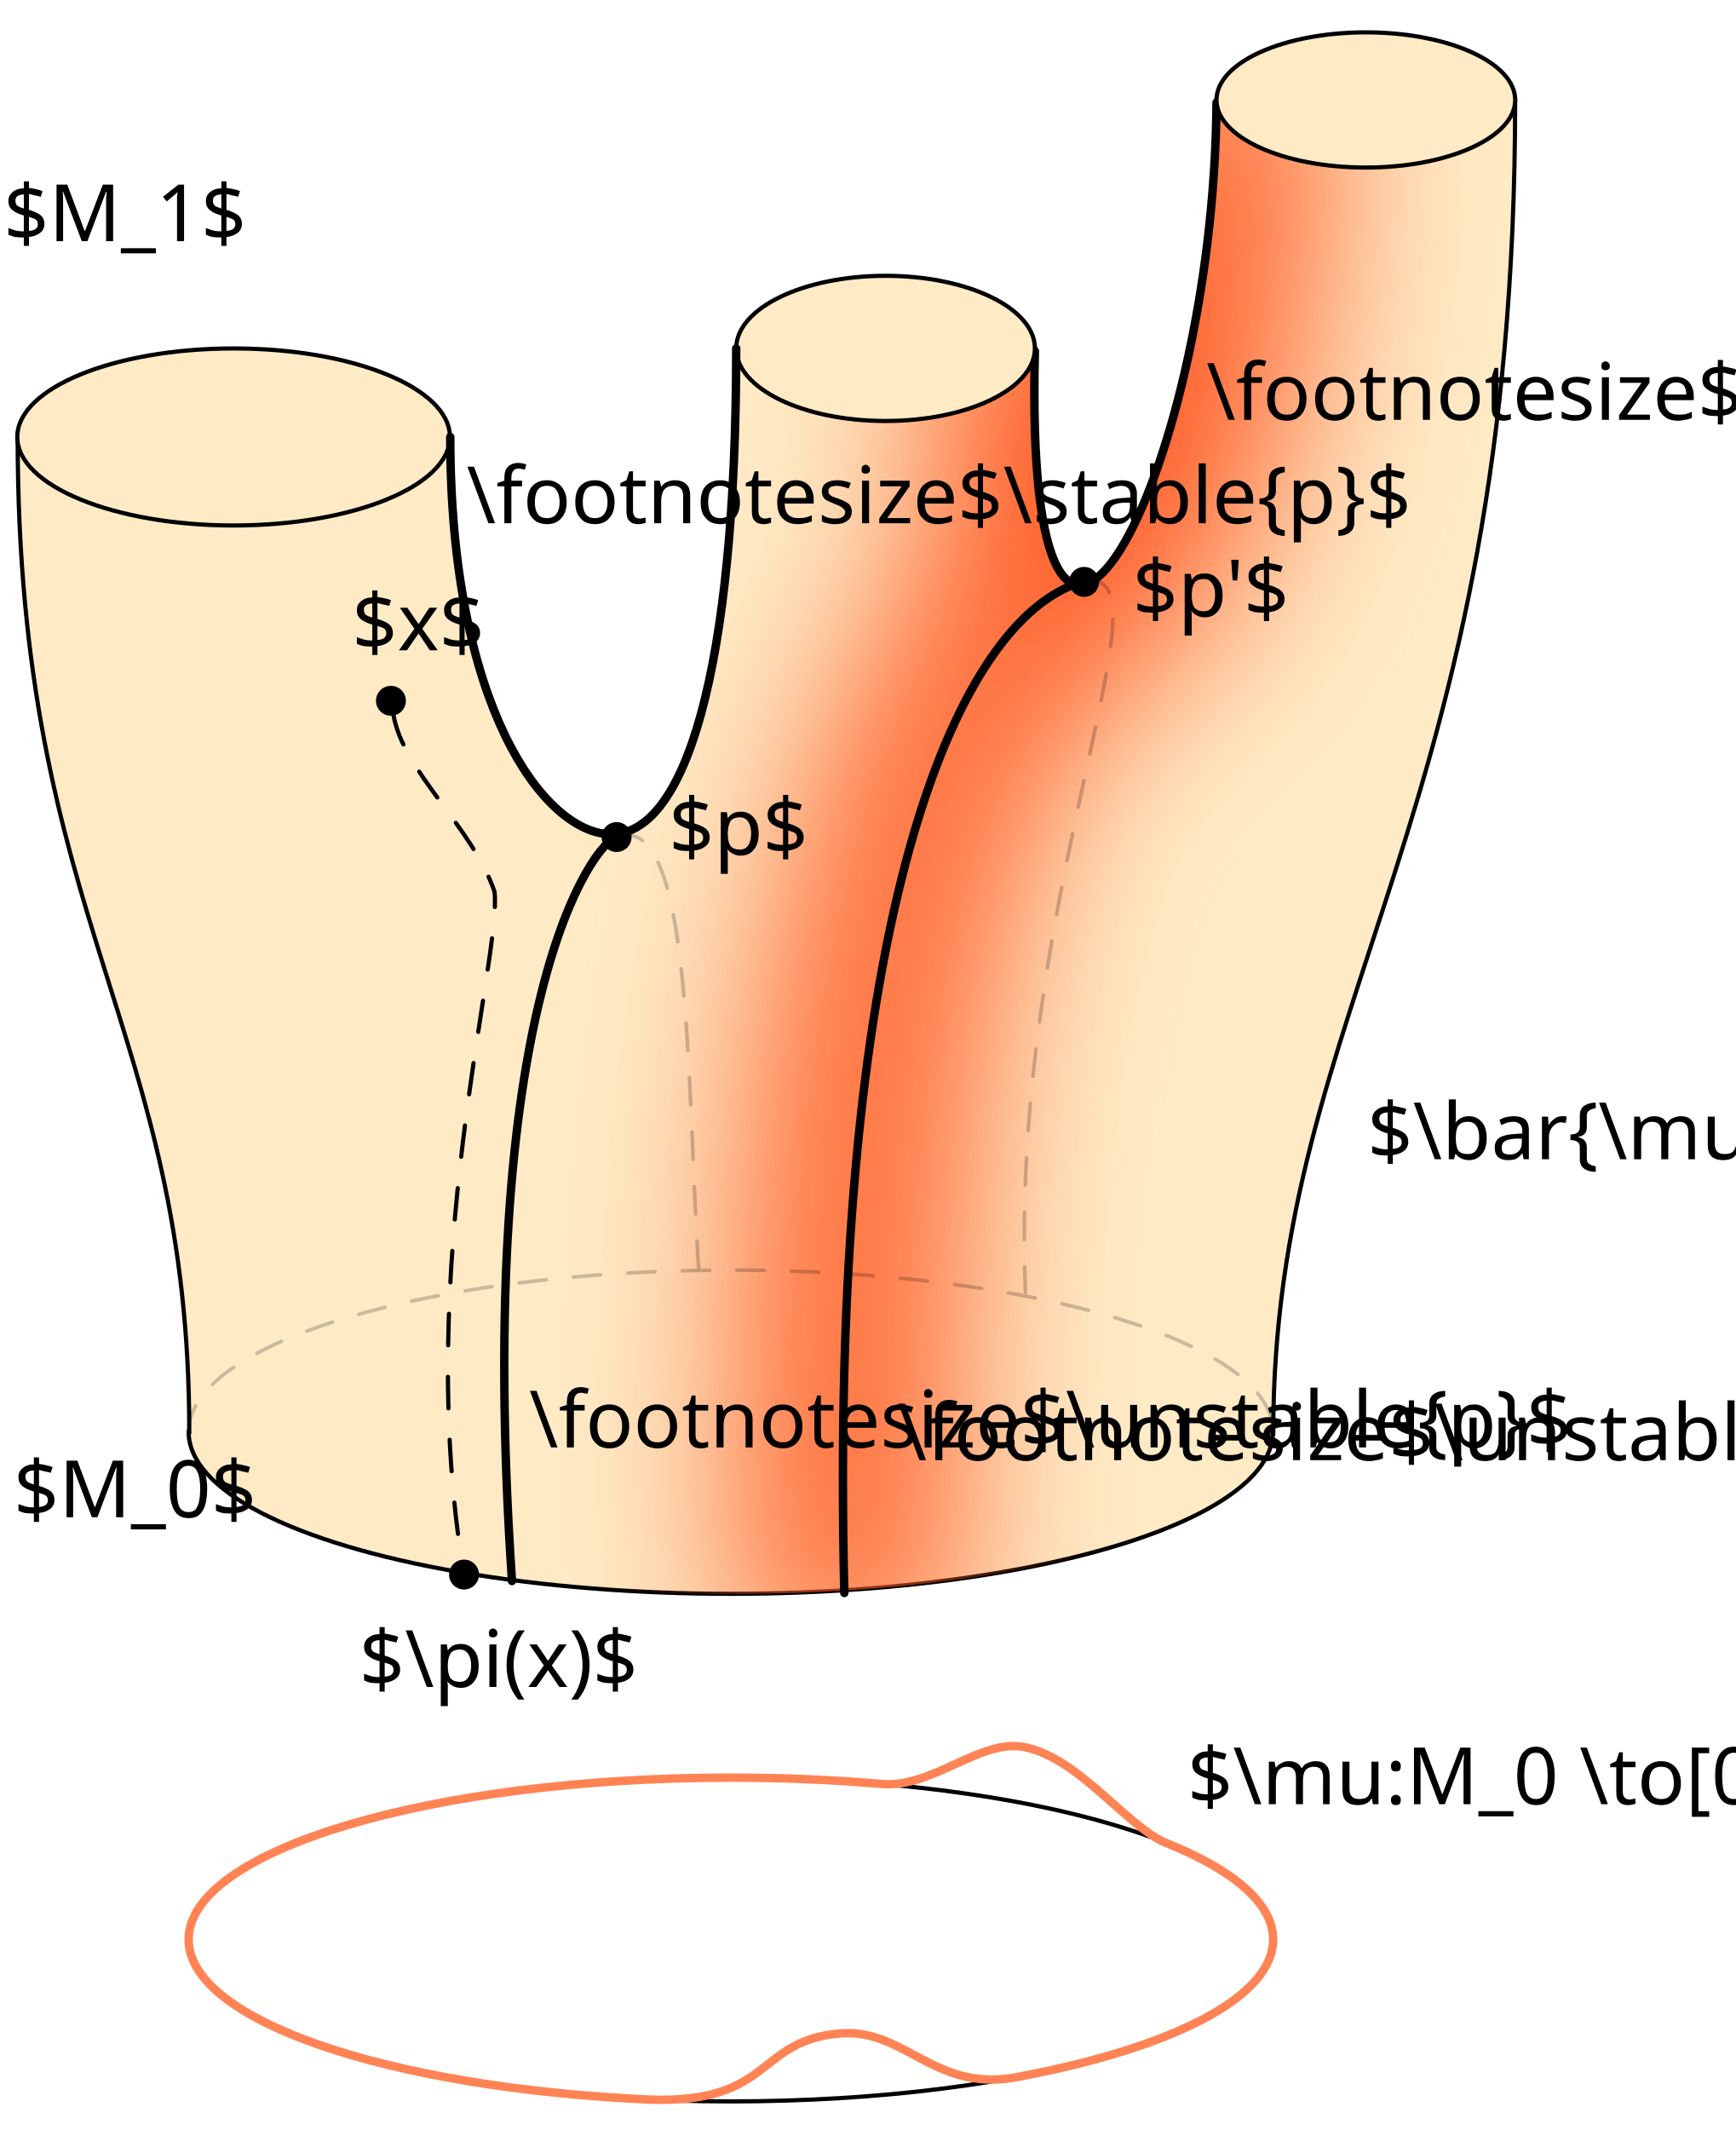
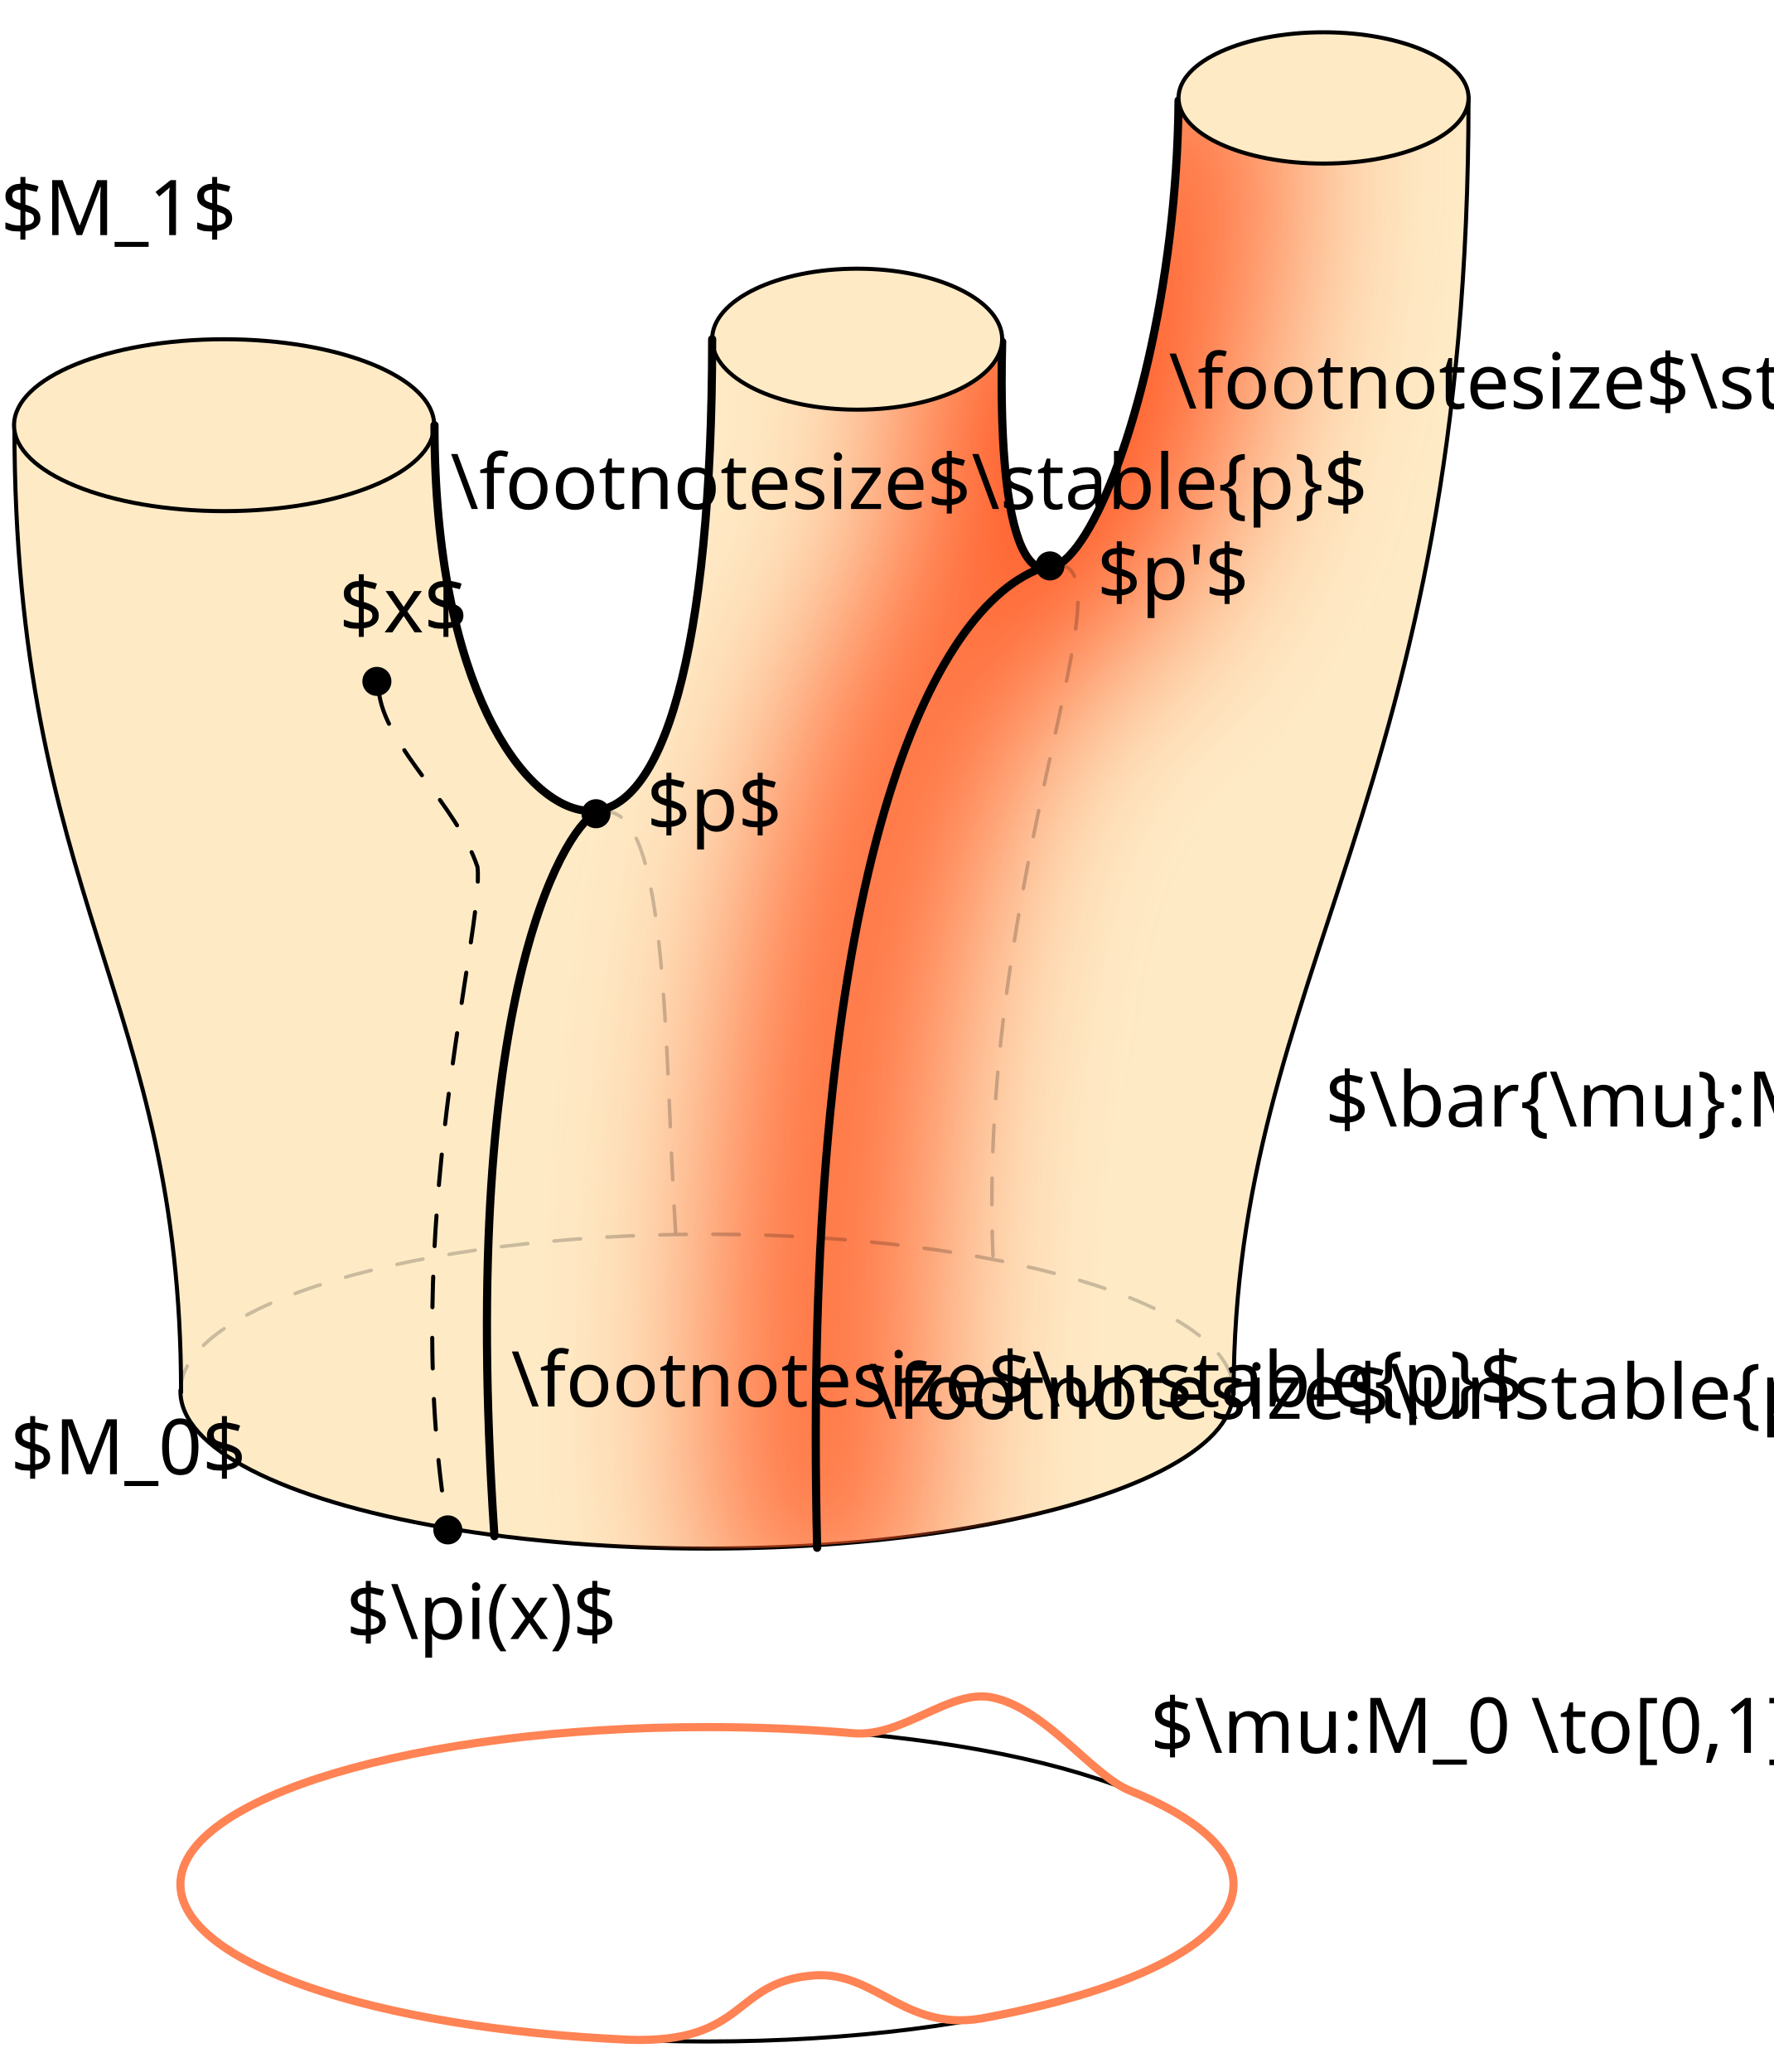
- <svg xmlns="http://www.w3.org/2000/svg" xmlns:xlink="http://www.w3.org/1999/xlink" width="58.013mm" height="71.184mm" viewBox="0 0 58.013 71.184" version="1.1" id="svg8">
+ <svg xmlns="http://www.w3.org/2000/svg" xmlns:xlink="http://www.w3.org/1999/xlink" width="61.054mm" height="71.308mm" viewBox="0 0 61.054 71.308" version="1.1" id="svg8">
  <defs id="defs2">
    <linearGradient id="linearGradient879">
      <stop style="stop-color:#ffffff;stop-opacity:1" offset="0" id="stop875" />
      <stop style="stop-color:#ffffff;stop-opacity:0" offset="1" id="stop877" />
    </linearGradient>
    <filter style="color-interpolation-filters:sRGB" id="filter1811" x="-0.575" width="2.149" y="-0.144" height="1.288">
      <feGaussianBlur stdDeviation="2.99" id="feGaussianBlur1813" />
    </filter>
    <linearGradient xlink:href="#linearGradient879" id="linearGradient883" x1="63.404" y1="263.744" x2="63.404" y2="270.941" gradientUnits="userSpaceOnUse" gradientTransform="matrix(1.083228,0,0,1,-5.309391,0)" />
    <clipPath clipPathUnits="userSpaceOnUse" id="clipPath924">
      <path id="path926" d="m 166.361,209.635 c -0.099,12.777 -6.465,24.327 -6.071,8.303 h -5.3e-4 l -9.983,0.007 c -0.002,19.778 -7.97,22.735 -7.97,2.953 7e-5,1.634 -3.237,2.958 -7.231,2.958 -3.987,-1.3e-4 -7.221,-1.32 -7.23,-2.951 0.001,16.303 4.15,19.721 4.15,33.247 h -0.021 c 2.5e-4,1.933 3.455,3.718 9.062,4.684 5.608,0.966 12.517,0.966 18.125,0 5.547,-0.957 8.989,-2.717 9.054,-4.629 h 0.012 c 0,-14.464 8.087,-26.153 8.087,-44.571 l -9.984,-5.3e-4 z" style="color:#000000;overflow:visible;opacity:1;vector-effect:none;fill:#feebc6;fill-opacity:1;stroke:#000000;stroke-width:0.14;stroke-linecap:round;stroke-linejoin:miter;stroke-miterlimit:4;stroke-dasharray:none;stroke-dashoffset:0;stroke-opacity:1;marker-start:none;marker-end:none" />
    </clipPath>
  </defs>
-   <g id="layer1" transform="translate(-41.39094,-206.2948)">
+   <g id="layer1" transform="translate(-41.48502,-206.265)">
    <path style="color:#000000;overflow:visible;opacity:1;vector-effect:none;fill:#feebc6;fill-opacity:1;stroke:#000000;stroke-width:0.14;stroke-linecap:round;stroke-linejoin:miter;stroke-miterlimit:4;stroke-dasharray:none;stroke-dashoffset:0;stroke-opacity:1;marker-start:none;marker-end:none" d="m 82.055,209.635 c -0.099,12.777 -6.465,24.327 -6.071,8.303 h -9.984 c 0,10.78 -1.709,16.4 -4.292,16.232 -2.157,-0.14 -5.266,-4.268 -5.266,-13.272 H 41.981 c 0,16.309 5.737,19.725 5.737,33.253 h -0.021 c 3.71e-4,1.933 3.455,3.718 9.062,4.684 5.608,0.966 12.517,0.966 18.126,0 5.547,-0.957 8.989,-2.717 9.054,-4.629 h 0.012 c 0,-14.464 8.087,-20.509 8.087,-44.571 z" id="path1075" />
    <g id="g996" style="fill:none;fill-opacity:1;stroke:#ff5722;stroke-width:6.621;stroke-miterlimit:4;stroke-dasharray:none;stroke-opacity:1;marker-start:none;marker-end:none;filter:url(#filter1811)" clip-path="url(#clipPath924)" transform="translate(-84.19401)">
      <path style="color:#000000;font-style:normal;font-variant:normal;font-weight:normal;font-stretch:normal;font-size:medium;line-height:normal;font-family:sans-serif;font-variant-ligatures:normal;font-variant-position:normal;font-variant-caps:normal;font-variant-numeric:normal;font-variant-alternates:normal;font-feature-settings:normal;text-indent:0;text-align:start;text-decoration:none;text-decoration-line:none;text-decoration-style:solid;text-decoration-color:#000000;letter-spacing:normal;word-spacing:normal;text-transform:none;writing-mode:lr-tb;direction:ltr;text-orientation:mixed;dominant-baseline:auto;baseline-shift:baseline;text-anchor:start;white-space:normal;shape-padding:0;clip-rule:nonzero;display:inline;overflow:visible;visibility:visible;opacity:1;isolation:auto;mix-blend-mode:normal;color-interpolation:sRGB;color-interpolation-filters:linearRGB;solid-color:#000000;solid-opacity:1;vector-effect:none;fill:#ff5722;fill-opacity:1;fill-rule:nonzero;stroke:none;stroke-width:6.621;stroke-linecap:round;stroke-linejoin:miter;stroke-miterlimit:4;stroke-dasharray:none;stroke-dashoffset:0;stroke-opacity:1;color-rendering:auto;image-rendering:auto;shape-rendering:auto;text-rendering:auto;enable-background:accumulate" d="m 161.977,222.424 a 3.311,3.311 0 0 0 -0.561,0.047 c -0.54,0.086 -0.961,0.241 -1.344,0.41 -3.745,1.655 -5.771,5.579 -7.322,11.482 -1.551,5.904 -2.406,14.12 -2.139,25.248 a 3.311,3.311 0 1 0 6.619,-0.158 c -0.257,-10.703 0.608,-18.405 1.922,-23.408 1.306,-4.973 3.259,-6.933 3.578,-7.088 a 3.311,3.311 0 0 0 -0.754,-6.533 z" id="path954" />
      <path style="color:#000000;font-style:normal;font-variant:normal;font-weight:normal;font-stretch:normal;font-size:medium;line-height:normal;font-family:sans-serif;font-variant-ligatures:normal;font-variant-position:normal;font-variant-caps:normal;font-variant-numeric:normal;font-variant-alternates:normal;font-feature-settings:normal;text-indent:0;text-align:start;text-decoration:none;text-decoration-line:none;text-decoration-style:solid;text-decoration-color:#000000;letter-spacing:normal;word-spacing:normal;text-transform:none;writing-mode:lr-tb;direction:ltr;text-orientation:mixed;dominant-baseline:auto;baseline-shift:baseline;text-anchor:start;white-space:normal;shape-padding:0;clip-rule:nonzero;display:inline;overflow:visible;visibility:visible;opacity:1;isolation:auto;mix-blend-mode:normal;color-interpolation:sRGB;color-interpolation-filters:linearRGB;solid-color:#000000;solid-opacity:1;vector-effect:none;fill:#ff5722;fill-opacity:1;fill-rule:nonzero;stroke:none;stroke-width:6.621;stroke-linecap:round;stroke-linejoin:miter;stroke-miterlimit:4;stroke-dasharray:none;stroke-dashoffset:0;stroke-opacity:1;color-rendering:auto;image-rendering:auto;shape-rendering:auto;text-rendering:auto;enable-background:accumulate" d="m 166.338,206.365 a 3.311,3.311 0 0 0 -3.287,3.332 c -0.015,1.987 -0.276,3.932 -0.598,5.775 a 3.311,3.311 0 0 0 -5.473,2.473 c -0.104,4.215 -0.16,6.545 1.188,8.955 0.337,0.603 0.85,1.3 1.779,1.795 0.93,0.495 2.23,0.55 3.113,0.254 1.767,-0.591 2.31,-1.6 2.885,-2.518 2.298,-3.669 3.673,-9.753 3.727,-16.684 a 3.311,3.311 0 0 0 -3.334,-3.383 z" id="path966" />
    </g>
    <path d="m 47.697,254.151 a 18.126,5.41 0 0 1 18.126,-5.41 18.126,5.41 0 0 1 18.126,5.41" id="path867" style="color:#000000;overflow:visible;opacity:0.205;vector-effect:none;fill:none;fill-opacity:1;stroke:#000000;stroke-width:0.122;stroke-linecap:round;stroke-linejoin:miter;stroke-miterlimit:4;stroke-dasharray:0.912, 0.912;stroke-dashoffset:0;stroke-opacity:1;marker-start:none;marker-end:none" />
    <path style="color:#000000;overflow:visible;opacity:0.205;vector-effect:none;fill:none;fill-opacity:1;stroke:#000000;stroke-width:0.122;stroke-linecap:round;stroke-linejoin:miter;stroke-miterlimit:4;stroke-dasharray:0.912, 0.912;stroke-dashoffset:0;stroke-opacity:1;marker-start:none;marker-end:none" d="m 62.002,234.269 c 2.554,-0.954 2.338,8.301 2.739,14.378" id="path935" />
    <path style="color:#000000;overflow:visible;opacity:1;vector-effect:none;fill:none;fill-opacity:1;stroke:#000000;stroke-width:0.281;stroke-linecap:round;stroke-linejoin:miter;stroke-miterlimit:4;stroke-dasharray:none;stroke-dashoffset:0;stroke-opacity:1;marker-start:none;marker-end:none" d="M 58.505,259.133 C 57.195,239.733 61.268,234.428 62.002,234.269" id="path892" />
    <path style="color:#000000;overflow:visible;opacity:0.205;vector-effect:none;fill:none;fill-opacity:1;stroke:#000000;stroke-width:0.122;stroke-linecap:round;stroke-linejoin:miter;stroke-miterlimit:4;stroke-dasharray:0.912, 0.912;stroke-dashoffset:0;stroke-opacity:1;marker-start:none;marker-end:none" d="m 77.729,225.725 c 2.935,-0.465 -2.604,10.639 -2.061,23.763" id="path949" />
    <path style="color:#000000;overflow:visible;opacity:1;vector-effect:none;fill:none;fill-opacity:1;stroke:#000000;stroke-width:0.281;stroke-linecap:round;stroke-linejoin:miter;stroke-miterlimit:4;stroke-dasharray:none;stroke-dashoffset:0;stroke-opacity:1;marker-start:none;marker-end:none" d="m 69.614,259.532 c -0.525,-21.831 3.445,-31.837 7.49,-33.624 0.199,-0.088 0.373,-0.143 0.524,-0.167" id="path894" />
    <text id="text1010" xml:space="preserve" style="font-size:2.646px;font-family:'Iosevka Term';-inkscape-font-specification:'Iosevka Term, Normal';fill:#000000;fill-opacity:1;stroke:none;stroke-width:0.265" x="59.074" y="254.669">
      <tspan id="tspan1008" x="59.074" y="254.669" style="stroke-width:0.265">\footnotesize$\unstable{p}$</tspan>
    </text>
    <text y="223.781" x="56.983" style="font-size:2.646px;font-family:'Iosevka Term';-inkscape-font-specification:'Iosevka Term, Normal';fill:#000000;fill-opacity:1;stroke:none;stroke-width:0.265" xml:space="preserve" id="text1055">
      <tspan style="stroke-width:0.265" y="223.781" x="56.983" id="tspan1053">\footnotesize$\stable{p}$</tspan>
    </text>
    <path id="path1089" d="m 82.055,209.723 c -0.099,12.777 -6.465,24.327 -6.071,8.303" style="color:#000000;overflow:visible;opacity:1;vector-effect:none;fill:none;fill-opacity:1;stroke:#000000;stroke-width:0.281;stroke-linecap:round;stroke-linejoin:miter;stroke-miterlimit:4;stroke-dasharray:none;stroke-dashoffset:0;stroke-opacity:1;marker-start:none;marker-end:none" />
    <circle id="path1099" style="fill:#000000;stroke:none;stroke-width:0.5" cx="62.002" cy="234.269" r="0.5" />
    <text id="text1103" xml:space="preserve" style="font-size:2.646px;font-family:'Iosevka Term';-inkscape-font-specification:'Iosevka Term, Normal';fill:#000000;fill-opacity:1;stroke:none;stroke-width:0.265" x="63.754" y="234.859">
      <tspan id="tspan1101" x="63.754" y="234.859" style="stroke-width:0.265">$p$</tspan>
    </text>
    <circle id="path1115" style="fill:#000000;stroke:none;stroke-width:0.5" cx="77.629" cy="225.741" r="0.5" />
    <text id="text1119" xml:space="preserve" style="font-size:2.646px;font-family:'Iosevka Term';-inkscape-font-specification:'Iosevka Term, Normal';fill:#000000;fill-opacity:1;stroke:none;stroke-width:0.265" x="79.259" y="226.896">
      <tspan id="tspan1117" x="79.259" y="226.896" style="stroke-width:0.265">$p'$</tspan>
    </text>
    <text id="text1133" xml:space="preserve" style="font-size:2.646px;font-family:'Iosevka Term';-inkscape-font-specification:'Iosevka Term, Normal';fill:#000000;fill-opacity:1;stroke:none;stroke-width:0.265" x="81.715" y="220.324">
      <tspan id="tspan1131" x="81.715" y="220.324" style="stroke-width:0.265">\footnotesize$\stable{p'}$</tspan>
    </text>
    <text y="255.096" x="71.391" style="font-size:2.646px;font-family:'Iosevka Term';-inkscape-font-specification:'Iosevka Term, Normal';fill:#000000;fill-opacity:1;stroke:none;stroke-width:0.265" xml:space="preserve" id="text1137">
      <tspan style="stroke-width:0.265" y="255.096" x="71.391" id="tspan1135">\footnotesize$\unstable{p'}$</tspan>
    </text>
    <ellipse ry="2.958" rx="7.231" cy="220.898" cx="49.2" id="ellipse1087" style="color:#000000;overflow:visible;opacity:1;vector-effect:none;fill:#feebc6;fill-opacity:1;stroke:#000000;stroke-width:0.14;stroke-linecap:round;stroke-linejoin:miter;stroke-miterlimit:4;stroke-dasharray:none;stroke-dashoffset:0;stroke-opacity:1;marker-start:none;marker-end:none" />
    <ellipse style="color:#000000;overflow:visible;opacity:1;vector-effect:none;fill:#feebc6;fill-opacity:1;stroke:#000000;stroke-width:0.14;stroke-linecap:round;stroke-linejoin:miter;stroke-miterlimit:4;stroke-dasharray:none;stroke-dashoffset:0;stroke-opacity:1;marker-start:none;marker-end:none" id="ellipse1093" cx="70.992" cy="217.938" rx="4.992" ry="2.426" />
    <ellipse ry="2.259" rx="4.992" cy="209.635" cx="87.047" id="ellipse1109" style="color:#000000;overflow:visible;opacity:1;vector-effect:none;fill:#feebc6;fill-opacity:1;stroke:#000000;stroke-width:0.14;stroke-linecap:round;stroke-linejoin:miter;stroke-miterlimit:4;stroke-dasharray:none;stroke-dashoffset:0;stroke-opacity:1;marker-start:none;marker-end:none" />
    <ellipse style="color:#000000;overflow:visible;opacity:1;vector-effect:none;fill:none;fill-opacity:1;stroke:#000000;stroke-width:0.14;stroke-linecap:round;stroke-linejoin:miter;stroke-miterlimit:4;stroke-dasharray:none;stroke-dashoffset:0;stroke-opacity:1;marker-start:none;marker-end:none" id="path870" cx="65.823" cy="271.113" rx="18.126" ry="5.41" />
    <path style="color:#000000;overflow:visible;opacity:1;vector-effect:none;fill:none;fill-opacity:1;stroke:#ff8354;stroke-width:0.281;stroke-linecap:round;stroke-linejoin:miter;stroke-miterlimit:4;stroke-dasharray:none;stroke-dashoffset:0;stroke-opacity:1;marker-start:none;marker-end:none" d="m 83.948,271.113 c 3e-6,1.924 -3.367,3.614 -8.439,4.573 -2.827,0.606 -3.805,-1.56 -5.955,-1.44 -2.898,0.194 -2.286,2.356 -6.424,2.217 -8.734,-0.388 -15.434,-2.636 -15.434,-5.35 -4e-6,-2.988 8.115,-5.41 18.126,-5.41 1.749,0 3.44,0.074 5.04,0.212 1.701,0.147 3.299,-1.516 4.755,-1.236 1.843,0.354 3.457,2.686 4.762,3.21 2.242,0.9 3.569,2.016 3.569,3.224 z" id="ellipse880" />
    <text id="text931" xml:space="preserve" style="font-size:2.646px;font-family:'Iosevka Term';-inkscape-font-specification:'Iosevka Term, Normal';fill:#000000;fill-opacity:1;stroke:none;stroke-width:0.265" y="266.59" x="81.089">
      <tspan id="tspan929" x="81.089" y="266.59" style="stroke-width:0.265">$\mu:M_0 \to[0,1]$</tspan>
    </text>
    <text x="87.105" y="245.037" style="font-size:2.646px;font-family:'Iosevka Term';-inkscape-font-specification:'Iosevka Term, Normal';fill:#000000;fill-opacity:1;stroke:none;stroke-width:0.265" xml:space="preserve" id="text1849">
      <tspan style="stroke-width:0.265" y="245.037" x="87.105" id="tspan1847">$\bar{\mu}:M \to[0,1]$</tspan>
    </text>
    <circle id="path1851" style="fill:#000000;stroke:none;stroke-width:1" cx="54.459" cy="229.715" r="0.5" />
    <path style="color:#000000;overflow:visible;opacity:1;vector-effect:none;fill:none;fill-opacity:1;stroke:#000000;stroke-width:0.14;stroke-linecap:round;stroke-linejoin:miter;stroke-miterlimit:4;stroke-dasharray:1.053, 1.053;stroke-dashoffset:0;stroke-opacity:1;marker-start:none;marker-end:none" d="m 54.541,230.179 c 0.321,1.898 2.648,3.755 3.38,5.917 0.261,2.162 -2.748,12.609 -1.018,22.82" id="path1853" />
    <text id="text1873" xml:space="preserve" style="font-size:2.646px;font-family:'Iosevka Term';-inkscape-font-specification:'Iosevka Term, Normal';fill:#000000;fill-opacity:1;stroke:none;stroke-width:0.265" x="53.164" y="228.028">
      <tspan id="tspan1871" x="53.164" y="228.028" style="stroke-width:0.265">$x$</tspan>
    </text>
    <text id="text1887" xml:space="preserve" style="font-size:2.646px;font-family:'Iosevka Term';-inkscape-font-specification:'Iosevka Term, Normal';fill:#000000;fill-opacity:1;stroke:none;stroke-width:0.265" x="53.407" y="262.674">
      <tspan id="tspan1885" x="53.407" y="262.674" style="stroke-width:0.265">$\pi(x)$</tspan>
    </text>
    <circle id="path1899" style="fill:#000000;stroke:none;stroke-width:1" cx="56.902" cy="258.916" r="0.5" />
    <path id="path928" d="m 66,217.938 c 0,10.78 -1.709,16.4 -4.292,16.232 -2.157,-0.14 -5.266,-4.268 -5.266,-13.272" style="color:#000000;overflow:visible;opacity:1;vector-effect:none;fill:none;fill-opacity:1;stroke:#000000;stroke-width:0.281;stroke-linecap:round;stroke-linejoin:miter;stroke-miterlimit:4;stroke-dasharray:none;stroke-dashoffset:0;stroke-opacity:1;marker-start:none;marker-end:none" />
    <text id="text946" xml:space="preserve" style="font-size:2.646px;font-family:'Iosevka Term';-inkscape-font-specification:'Iosevka Term, Normal';fill:#000000;fill-opacity:1;stroke:none;stroke-width:0.265" x="41.85" y="257.002">
      <tspan id="tspan944" x="41.85" y="257.002" style="stroke-width:0.265">$M_0$</tspan>
    </text>
    <text y="214.358" x="41.517" style="font-size:2.646px;font-family:'Iosevka Term';-inkscape-font-specification:'Iosevka Term, Normal';fill:#000000;fill-opacity:1;stroke:none;stroke-width:0.265" xml:space="preserve" id="text960">
      <tspan style="stroke-width:0.265" y="214.358" x="41.517" id="tspan958">$M_1$</tspan>
    </text>
  </g>
</svg>
